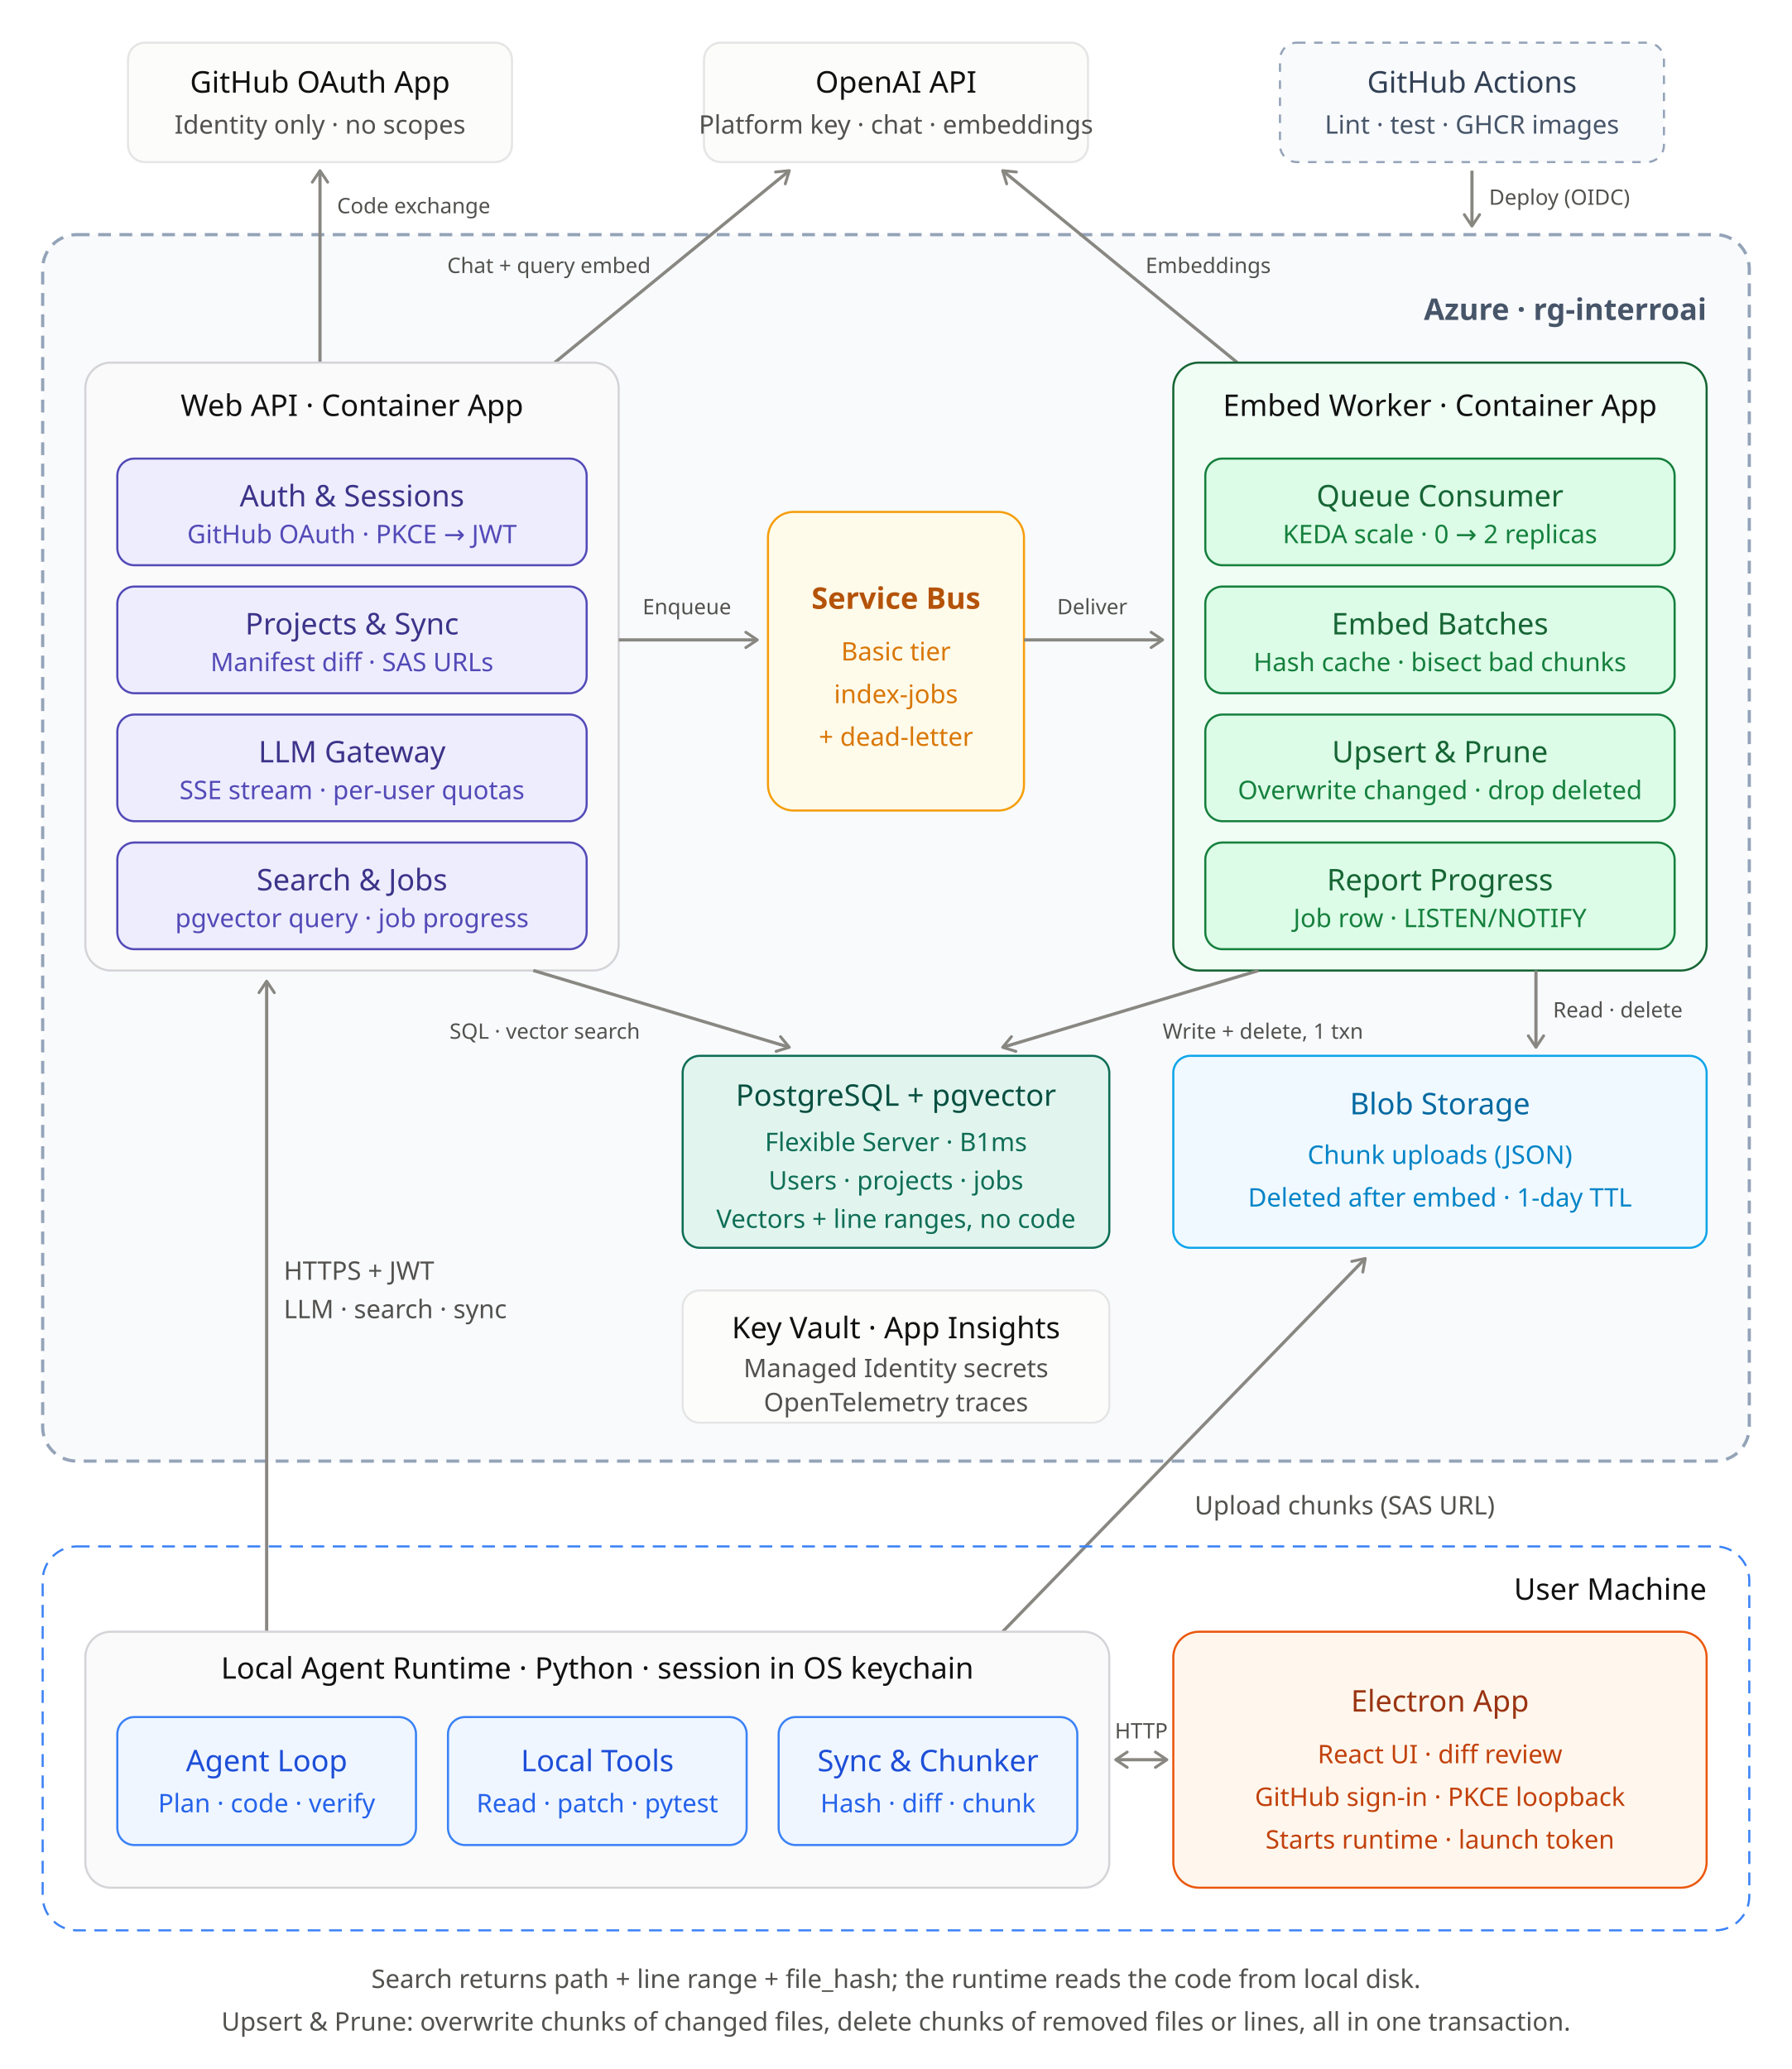
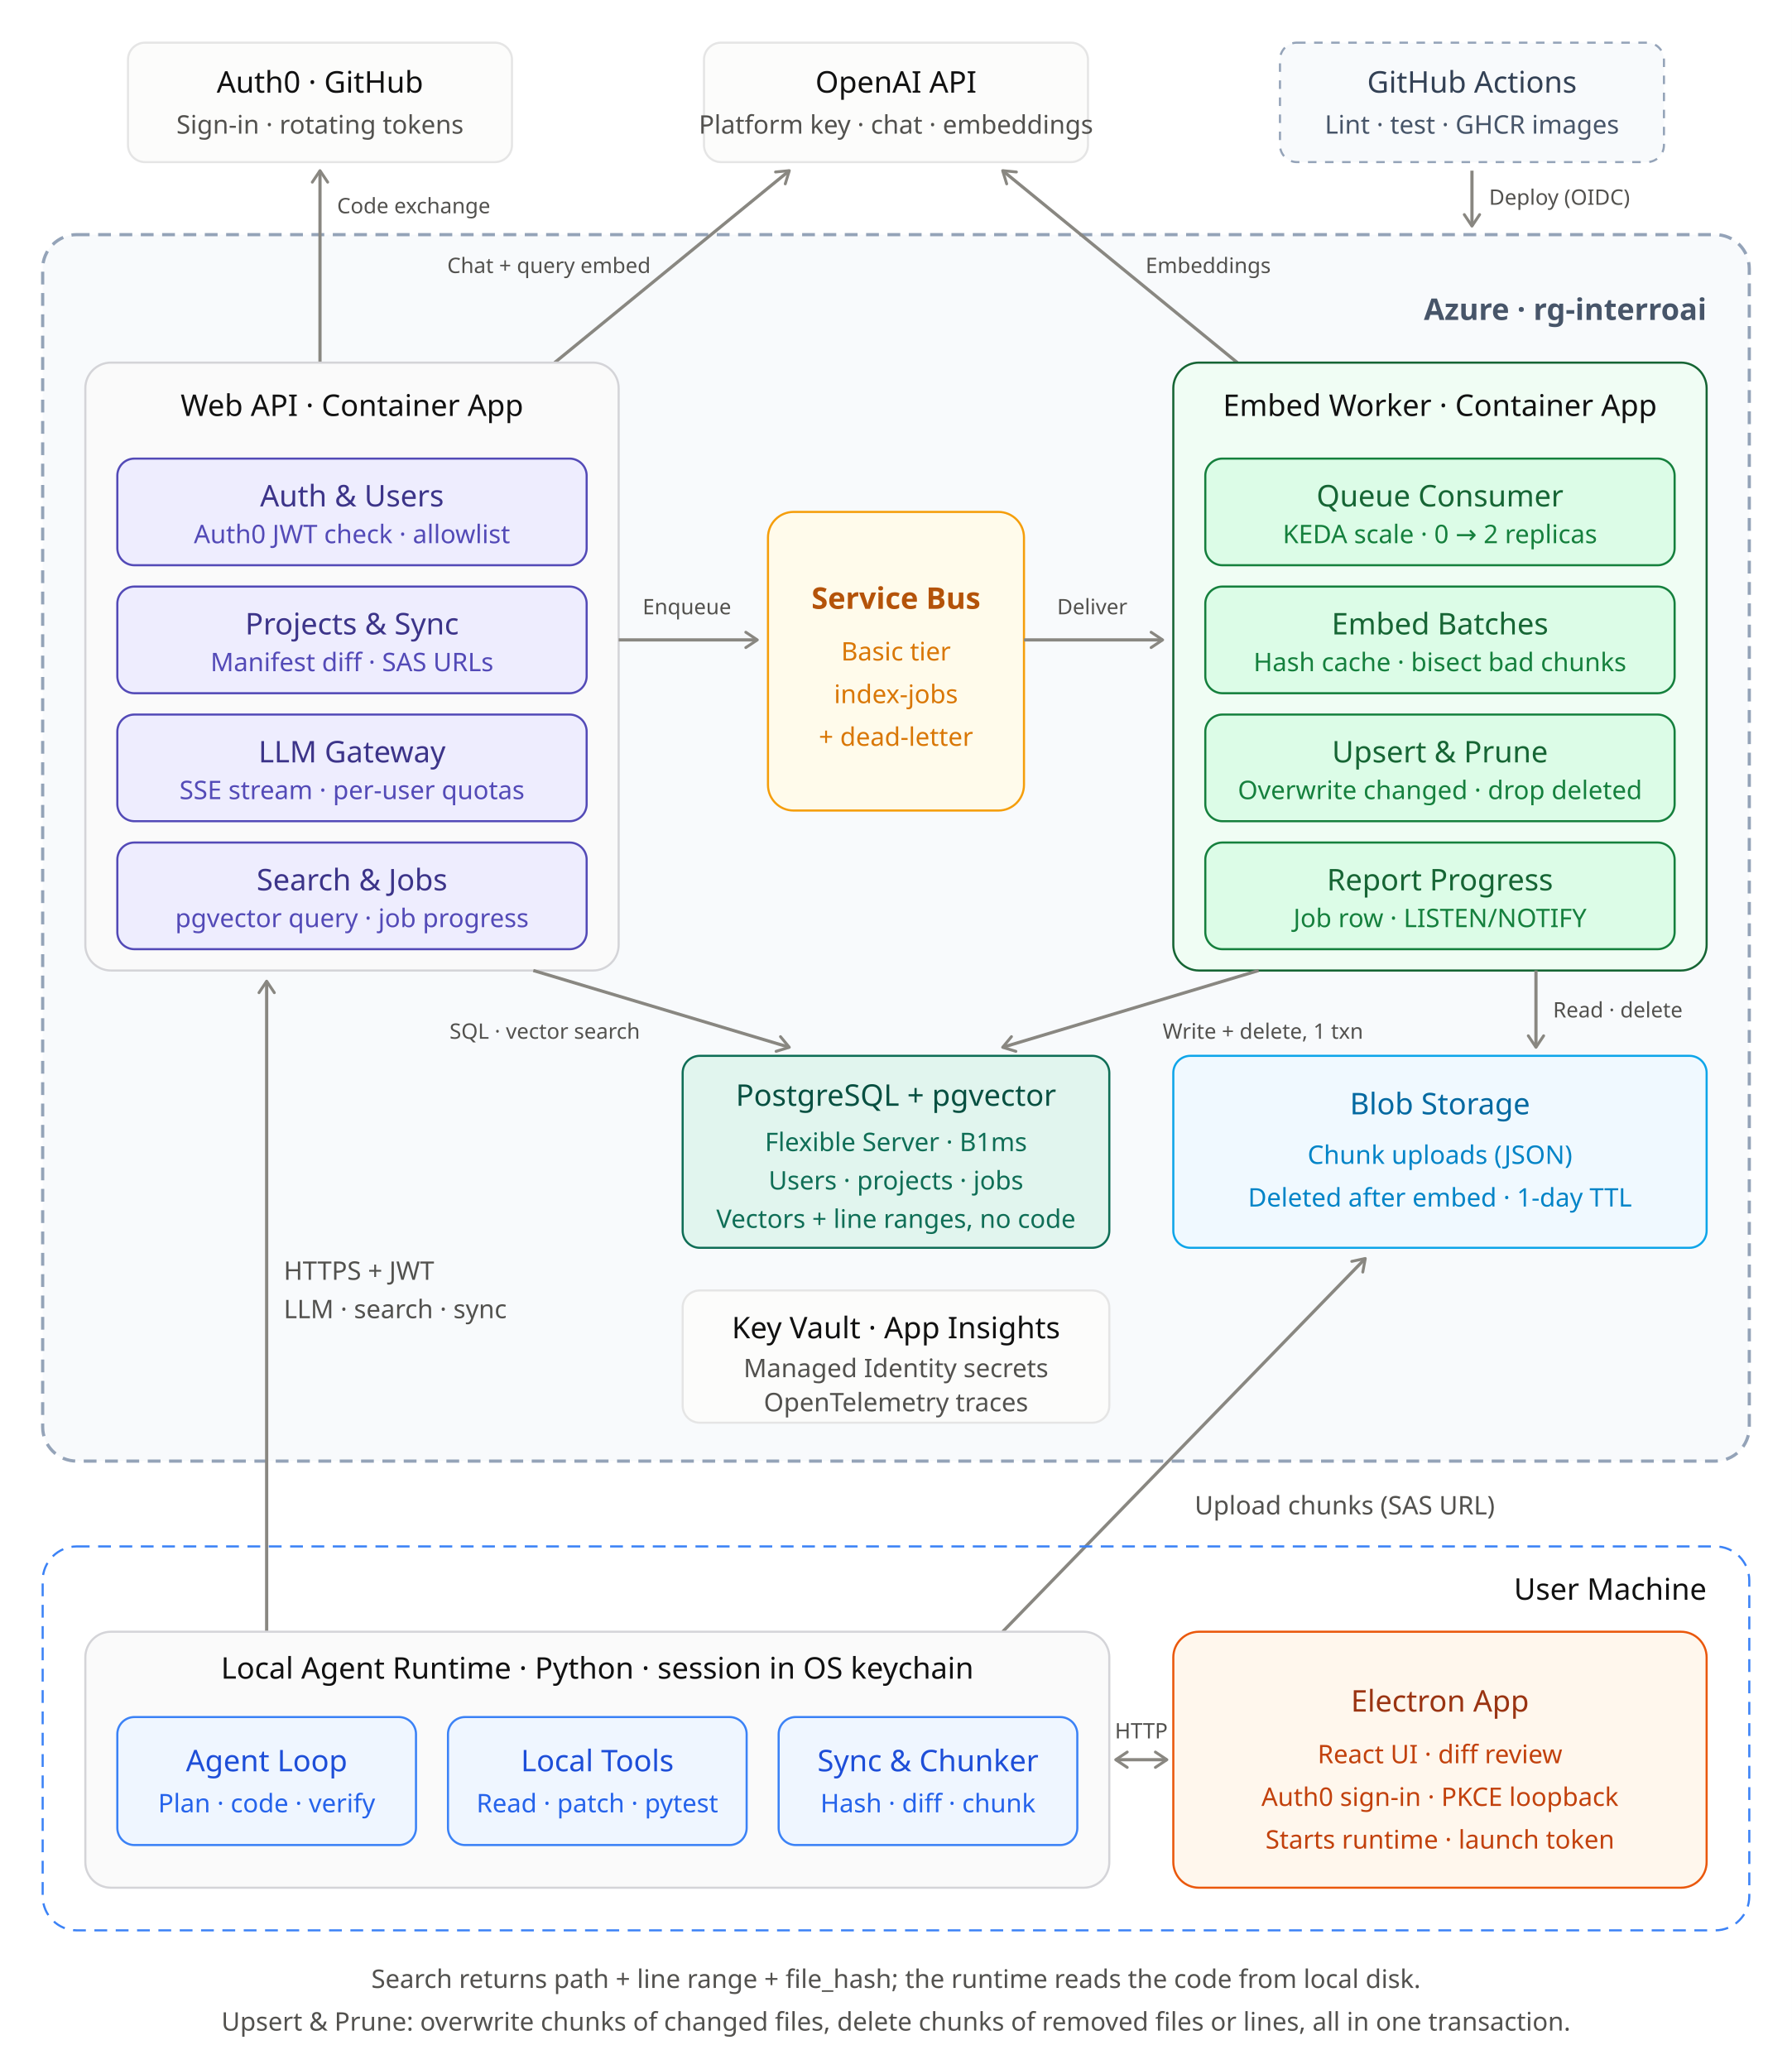
<svg xmlns="http://www.w3.org/2000/svg" width="100%" viewBox="0 0 840 970" role="img">
  <defs>
    <marker id="arrow" viewBox="0 0 10 10" refX="8" refY="5" markerWidth="6" markerHeight="6" orient="auto-start-reverse">
      <path d="M2 1L8 5L2 9" fill="none" stroke="#898781" stroke-width="1.5" stroke-linecap="round" stroke-linejoin="round" />
    </marker>
  </defs>
  <rect x="0" y="0" width="840" height="970" fill="#ffffff" />
  <g>
    <rect x="60" y="20" width="180" height="56" rx="8" fill="#fcfcfb" stroke="#e5e5e5" stroke-width="1" />
-     <text x="150" y="38" text-anchor="middle" dominant-baseline="central" style="fill:#111; font-family: system-ui, sans-serif; font-size: 14px; font-weight: 500;">GitHub OAuth App</text>
-     <text x="150" y="58" text-anchor="middle" dominant-baseline="central" style="fill:#52514e; font-family: system-ui, sans-serif; font-size: 12px;">Identity only · no scopes</text>
+     <text x="150" y="38" text-anchor="middle" dominant-baseline="central" style="fill:#111; font-family: system-ui, sans-serif; font-size: 14px; font-weight: 500;">Auth0 · GitHub</text>
+     <text x="150" y="58" text-anchor="middle" dominant-baseline="central" style="fill:#52514e; font-family: system-ui, sans-serif; font-size: 12px;">Sign-in · rotating tokens</text>
    <rect x="330" y="20" width="180" height="56" rx="8" fill="#fcfcfb" stroke="#e5e5e5" stroke-width="1" />
    <text x="420" y="38" text-anchor="middle" dominant-baseline="central" style="fill:#111; font-family: system-ui, sans-serif; font-size: 14px; font-weight: 500;">OpenAI API</text>
    <text x="420" y="58" text-anchor="middle" dominant-baseline="central" style="fill:#52514e; font-family: system-ui, sans-serif; font-size: 12px;">Platform key · chat · embeddings</text>
    <rect x="600" y="20" width="180" height="56" rx="8" fill="#f8fafc" stroke="#94a3b8" stroke-width="1" stroke-dasharray="4 4" />
    <text x="690" y="38" text-anchor="middle" dominant-baseline="central" style="fill:#334155; font-family: system-ui, sans-serif; font-size: 14px; font-weight: 500;">GitHub Actions</text>
    <text x="690" y="58" text-anchor="middle" dominant-baseline="central" style="fill:#475569; font-family: system-ui, sans-serif; font-size: 12px;">Lint · test · GHCR images</text>
  </g>
  <rect x="20" y="110" width="800" height="575" rx="16" fill="#f8fafc" stroke="#94a3b8" stroke-width="1.5" stroke-dasharray="6 4" />
  <text x="800" y="150" text-anchor="end" style="fill:#475569; font-family: system-ui, sans-serif; font-size: 14px; font-weight: 600;">Azure · rg-interroai</text>
  <line x1="150" y1="170" x2="150" y2="80" marker-end="url(#arrow)" stroke="#898781" stroke-width="1.5" />
  <text x="158" y="100" style="fill:#52514e; font-family: system-ui, sans-serif; font-size: 10px;">Code exchange</text>
  <line x1="260" y1="170" x2="370" y2="80" marker-end="url(#arrow)" stroke="#898781" stroke-width="1.5" />
  <text x="305" y="128" text-anchor="end" style="fill:#52514e; font-family: system-ui, sans-serif; font-size: 10px;">Chat + query embed</text>
  <line x1="580" y1="170" x2="470" y2="80" marker-end="url(#arrow)" stroke="#898781" stroke-width="1.5" />
  <text x="537" y="128" style="fill:#52514e; font-family: system-ui, sans-serif; font-size: 10px;">Embeddings</text>
  <line x1="690" y1="80" x2="690" y2="106" marker-end="url(#arrow)" stroke="#898781" stroke-width="1.5" />
  <text x="698" y="96" style="fill:#52514e; font-family: system-ui, sans-serif; font-size: 10px;">Deploy (OIDC)</text>
  <g>
    <rect x="40" y="170" width="250" height="285" rx="12" fill="#fafafa" stroke="#d4d4d8" stroke-width="1" />
    <text x="165" y="195" text-anchor="middle" style="fill:#111; font-family: system-ui, sans-serif; font-size: 14px; font-weight: 500;">Web API · Container App</text>
    <rect x="55" y="215" width="220" height="50" rx="8" fill="#eeedfe" stroke="#534ab7" stroke-width="1" />
-     <text x="165" y="232" text-anchor="middle" dominant-baseline="central" style="fill:#3c3489; font-family: system-ui, sans-serif; font-size: 14px; font-weight: 500;">Auth &amp; Sessions</text>
-     <text x="165" y="250" text-anchor="middle" dominant-baseline="central" style="fill:#534ab7; font-family: system-ui, sans-serif; font-size: 12px;">GitHub OAuth · PKCE → JWT</text>
+     <text x="165" y="232" text-anchor="middle" dominant-baseline="central" style="fill:#3c3489; font-family: system-ui, sans-serif; font-size: 14px; font-weight: 500;">Auth &amp; Users</text>
+     <text x="165" y="250" text-anchor="middle" dominant-baseline="central" style="fill:#534ab7; font-family: system-ui, sans-serif; font-size: 12px;">Auth0 JWT check · allowlist</text>
    <rect x="55" y="275" width="220" height="50" rx="8" fill="#eeedfe" stroke="#534ab7" stroke-width="1" />
    <text x="165" y="292" text-anchor="middle" dominant-baseline="central" style="fill:#3c3489; font-family: system-ui, sans-serif; font-size: 14px; font-weight: 500;">Projects &amp; Sync</text>
    <text x="165" y="310" text-anchor="middle" dominant-baseline="central" style="fill:#534ab7; font-family: system-ui, sans-serif; font-size: 12px;">Manifest diff · SAS URLs</text>
    <rect x="55" y="335" width="220" height="50" rx="8" fill="#eeedfe" stroke="#534ab7" stroke-width="1" />
    <text x="165" y="352" text-anchor="middle" dominant-baseline="central" style="fill:#3c3489; font-family: system-ui, sans-serif; font-size: 14px; font-weight: 500;">LLM Gateway</text>
    <text x="165" y="370" text-anchor="middle" dominant-baseline="central" style="fill:#534ab7; font-family: system-ui, sans-serif; font-size: 12px;">SSE stream · per-user quotas</text>
    <rect x="55" y="395" width="220" height="50" rx="8" fill="#eeedfe" stroke="#534ab7" stroke-width="1" />
    <text x="165" y="412" text-anchor="middle" dominant-baseline="central" style="fill:#3c3489; font-family: system-ui, sans-serif; font-size: 14px; font-weight: 500;">Search &amp; Jobs</text>
    <text x="165" y="430" text-anchor="middle" dominant-baseline="central" style="fill:#534ab7; font-family: system-ui, sans-serif; font-size: 12px;">pgvector query · job progress</text>
    <rect x="360" y="240" width="120" height="140" rx="12" fill="#fffbeb" stroke="#f59e0b" stroke-width="1" />
    <text x="420" y="280" text-anchor="middle" dominant-baseline="central" style="fill:#b45309; font-family: system-ui, sans-serif; font-size: 14px; font-weight: 600;">Service Bus</text>
    <text x="420" y="305" text-anchor="middle" dominant-baseline="central" style="fill:#d97706; font-family: system-ui, sans-serif; font-size: 12px;">Basic tier</text>
    <text x="420" y="325" text-anchor="middle" dominant-baseline="central" style="fill:#d97706; font-family: system-ui, sans-serif; font-size: 12px;">index-jobs</text>
    <text x="420" y="345" text-anchor="middle" dominant-baseline="central" style="fill:#d97706; font-family: system-ui, sans-serif; font-size: 12px;">+ dead-letter</text>
    <rect x="550" y="170" width="250" height="285" rx="12" fill="#f0fdf4" stroke="#166534" stroke-width="1" />
    <text x="675" y="195" text-anchor="middle" style="fill:#111; font-family: system-ui, sans-serif; font-size: 14px; font-weight: 500;">Embed Worker · Container App</text>
    <rect x="565" y="215" width="220" height="50" rx="8" fill="#dcfce7" stroke="#15803d" stroke-width="1" />
    <text x="675" y="232" text-anchor="middle" dominant-baseline="central" style="fill:#166534; font-family: system-ui, sans-serif; font-size: 14px; font-weight: 500;">Queue Consumer</text>
    <text x="675" y="250" text-anchor="middle" dominant-baseline="central" style="fill:#15803d; font-family: system-ui, sans-serif; font-size: 12px;">KEDA scale · 0 → 2 replicas</text>
    <rect x="565" y="275" width="220" height="50" rx="8" fill="#dcfce7" stroke="#15803d" stroke-width="1" />
    <text x="675" y="292" text-anchor="middle" dominant-baseline="central" style="fill:#166534; font-family: system-ui, sans-serif; font-size: 14px; font-weight: 500;">Embed Batches</text>
    <text x="675" y="310" text-anchor="middle" dominant-baseline="central" style="fill:#15803d; font-family: system-ui, sans-serif; font-size: 12px;">Hash cache · bisect bad chunks</text>
    <rect x="565" y="335" width="220" height="50" rx="8" fill="#dcfce7" stroke="#15803d" stroke-width="1" />
    <text x="675" y="352" text-anchor="middle" dominant-baseline="central" style="fill:#166534; font-family: system-ui, sans-serif; font-size: 14px; font-weight: 500;">Upsert &amp; Prune</text>
    <text x="675" y="370" text-anchor="middle" dominant-baseline="central" style="fill:#15803d; font-family: system-ui, sans-serif; font-size: 12px;">Overwrite changed · drop deleted</text>
    <rect x="565" y="395" width="220" height="50" rx="8" fill="#dcfce7" stroke="#15803d" stroke-width="1" />
    <text x="675" y="412" text-anchor="middle" dominant-baseline="central" style="fill:#166534; font-family: system-ui, sans-serif; font-size: 14px; font-weight: 500;">Report Progress</text>
    <text x="675" y="430" text-anchor="middle" dominant-baseline="central" style="fill:#15803d; font-family: system-ui, sans-serif; font-size: 12px;">Job row · LISTEN/NOTIFY</text>
  </g>
  <line x1="290" y1="300" x2="355" y2="300" marker-end="url(#arrow)" stroke="#898781" stroke-width="1.5" />
  <text x="322" y="288" text-anchor="middle" style="fill:#52514e; font-family: system-ui, sans-serif; font-size: 10px;">Enqueue</text>
  <line x1="480" y1="300" x2="545" y2="300" marker-end="url(#arrow)" stroke="#898781" stroke-width="1.5" />
  <text x="512" y="288" text-anchor="middle" style="fill:#52514e; font-family: system-ui, sans-serif; font-size: 10px;">Deliver</text>
  <g>
    <rect x="320" y="495" width="200" height="90" rx="8" fill="#e1f5ee" stroke="#0f6e56" stroke-width="1" />
    <text x="420" y="513" text-anchor="middle" dominant-baseline="central" style="fill:#085041; font-family: system-ui, sans-serif; font-size: 14px; font-weight: 500;">PostgreSQL + pgvector</text>
    <text x="420" y="535" text-anchor="middle" dominant-baseline="central" style="fill:#0f6e56; font-family: system-ui, sans-serif; font-size: 12px;">Flexible Server · B1ms</text>
    <text x="420" y="553" text-anchor="middle" dominant-baseline="central" style="fill:#0f6e56; font-family: system-ui, sans-serif; font-size: 12px;">Users · projects · jobs</text>
    <text x="420" y="571" text-anchor="middle" dominant-baseline="central" style="fill:#0f6e56; font-family: system-ui, sans-serif; font-size: 12px;">Vectors + line ranges, no code</text>
    <rect x="550" y="495" width="250" height="90" rx="8" fill="#f0f9ff" stroke="#0ea5e9" stroke-width="1" />
    <text x="675" y="517" text-anchor="middle" dominant-baseline="central" style="fill:#0369a1; font-family: system-ui, sans-serif; font-size: 14px; font-weight: 500;">Blob Storage</text>
    <text x="675" y="541" text-anchor="middle" dominant-baseline="central" style="fill:#0284c7; font-family: system-ui, sans-serif; font-size: 12px;">Chunk uploads (JSON)</text>
    <text x="675" y="561" text-anchor="middle" dominant-baseline="central" style="fill:#0284c7; font-family: system-ui, sans-serif; font-size: 12px;">Deleted after embed · 1-day TTL</text>
    <rect x="320" y="605" width="200" height="62" rx="8" fill="#fcfcfb" stroke="#e5e5e5" stroke-width="1" />
    <text x="420" y="622" text-anchor="middle" dominant-baseline="central" style="fill:#111; font-family: system-ui, sans-serif; font-size: 14px; font-weight: 500;">Key Vault · App Insights</text>
    <text x="420" y="641" text-anchor="middle" dominant-baseline="central" style="fill:#52514e; font-family: system-ui, sans-serif; font-size: 12px;">Managed Identity secrets</text>
    <text x="420" y="657" text-anchor="middle" dominant-baseline="central" style="fill:#52514e; font-family: system-ui, sans-serif; font-size: 12px;">OpenTelemetry traces</text>
  </g>
  <line x1="250" y1="455" x2="370" y2="491" marker-end="url(#arrow)" stroke="#898781" stroke-width="1.5" />
  <text x="300" y="487" text-anchor="end" style="fill:#52514e; font-family: system-ui, sans-serif; font-size: 10px;">SQL · vector search</text>
  <line x1="590" y1="455" x2="470" y2="491" marker-end="url(#arrow)" stroke="#898781" stroke-width="1.5" />
  <text x="545" y="487" style="fill:#52514e; font-family: system-ui, sans-serif; font-size: 10px;">Write + delete, 1 txn</text>
  <line x1="720" y1="455" x2="720" y2="491" marker-end="url(#arrow)" stroke="#898781" stroke-width="1.5" />
  <text x="728" y="477" style="fill:#52514e; font-family: system-ui, sans-serif; font-size: 10px;">Read · delete</text>
  <line x1="125" y1="765" x2="125" y2="460" marker-end="url(#arrow)" stroke="#898781" stroke-width="1.5" />
  <text x="133" y="600" style="fill:#52514e; font-family: system-ui, sans-serif; font-size: 12px;">HTTPS + JWT</text>
  <text x="133" y="618" style="fill:#52514e; font-family: system-ui, sans-serif; font-size: 12px;">LLM · search · sync</text>
  <line x1="470" y1="765" x2="640" y2="590" marker-end="url(#arrow)" stroke="#898781" stroke-width="1.5" />
  <text x="560" y="710" style="fill:#52514e; font-family: system-ui, sans-serif; font-size: 12px;">Upload chunks (SAS URL)</text>
  <rect x="20" y="725" width="800" height="180" rx="16" fill="none" stroke="#3b82f6" stroke-width="1" stroke-dasharray="6 4" />
  <text x="800" y="750" text-anchor="end" style="fill:#111; font-family: system-ui, sans-serif; font-size: 14px; font-weight: 500;">User Machine</text>
  <g>
    <rect x="40" y="765" width="480" height="120" rx="12" fill="#fafafa" stroke="#d4d4d8" stroke-width="1" />
    <text x="280" y="787" text-anchor="middle" style="fill:#111; font-family: system-ui, sans-serif; font-size: 14px; font-weight: 500;">Local Agent Runtime · Python · session in OS keychain</text>
    <rect x="55" y="805" width="140" height="60" rx="8" fill="#eff6ff" stroke="#3b82f6" stroke-width="1" />
    <text x="125" y="825" text-anchor="middle" dominant-baseline="central" style="fill:#1d4ed8; font-family: system-ui, sans-serif; font-size: 14px; font-weight: 500;">Agent Loop</text>
    <text x="125" y="845" text-anchor="middle" dominant-baseline="central" style="fill:#2563eb; font-family: system-ui, sans-serif; font-size: 12px;">Plan · code · verify</text>
    <rect x="210" y="805" width="140" height="60" rx="8" fill="#eff6ff" stroke="#3b82f6" stroke-width="1" />
    <text x="280" y="825" text-anchor="middle" dominant-baseline="central" style="fill:#1d4ed8; font-family: system-ui, sans-serif; font-size: 14px; font-weight: 500;">Local Tools</text>
    <text x="280" y="845" text-anchor="middle" dominant-baseline="central" style="fill:#2563eb; font-family: system-ui, sans-serif; font-size: 12px;">Read · patch · pytest</text>
    <rect x="365" y="805" width="140" height="60" rx="8" fill="#eff6ff" stroke="#3b82f6" stroke-width="1" />
    <text x="435" y="825" text-anchor="middle" dominant-baseline="central" style="fill:#1d4ed8; font-family: system-ui, sans-serif; font-size: 14px; font-weight: 500;">Sync &amp; Chunker</text>
    <text x="435" y="845" text-anchor="middle" dominant-baseline="central" style="fill:#2563eb; font-family: system-ui, sans-serif; font-size: 12px;">Hash · diff · chunk</text>
    <rect x="550" y="765" width="250" height="120" rx="12" fill="#fff7ed" stroke="#ea580c" stroke-width="1" />
    <text x="675" y="797" text-anchor="middle" dominant-baseline="central" style="fill:#9a3412; font-family: system-ui, sans-serif; font-size: 14px; font-weight: 500;">Electron App</text>
    <text x="675" y="822" text-anchor="middle" dominant-baseline="central" style="fill:#c2410c; font-family: system-ui, sans-serif; font-size: 12px;">React UI · diff review</text>
-     <text x="675" y="842" text-anchor="middle" dominant-baseline="central" style="fill:#c2410c; font-family: system-ui, sans-serif; font-size: 12px;">GitHub sign-in · PKCE loopback</text>
+     <text x="675" y="842" text-anchor="middle" dominant-baseline="central" style="fill:#c2410c; font-family: system-ui, sans-serif; font-size: 12px;">Auth0 sign-in · PKCE loopback</text>
    <text x="675" y="862" text-anchor="middle" dominant-baseline="central" style="fill:#c2410c; font-family: system-ui, sans-serif; font-size: 12px;">Starts runtime · launch token</text>
  </g>
  <line x1="547" y1="825" x2="523" y2="825" marker-start="url(#arrow)" marker-end="url(#arrow)" stroke="#898781" stroke-width="1.5" />
  <text x="535" y="815" text-anchor="middle" style="fill:#52514e; font-family: system-ui, sans-serif; font-size: 10px;">HTTP</text>
  <text x="420" y="932" text-anchor="middle" style="fill:#52514e; font-family: system-ui, sans-serif; font-size: 12px;">Search returns path + line range + file_hash; the runtime reads the code from local disk.</text>
  <text x="420" y="952" text-anchor="middle" style="fill:#52514e; font-family: system-ui, sans-serif; font-size: 12px;">Upsert &amp; Prune: overwrite chunks of changed files, delete chunks of removed files or lines, all in one transaction.</text>
</svg>
